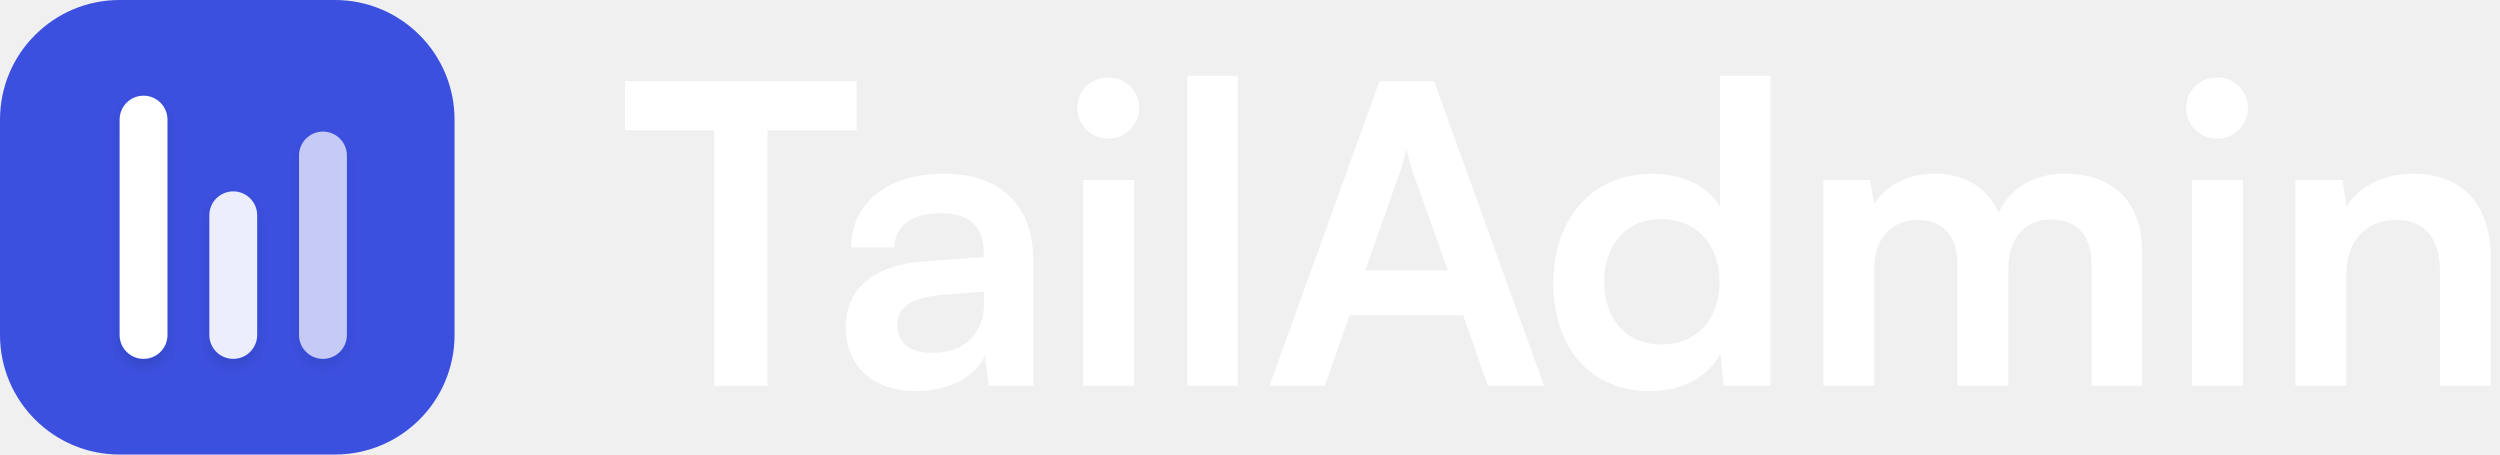
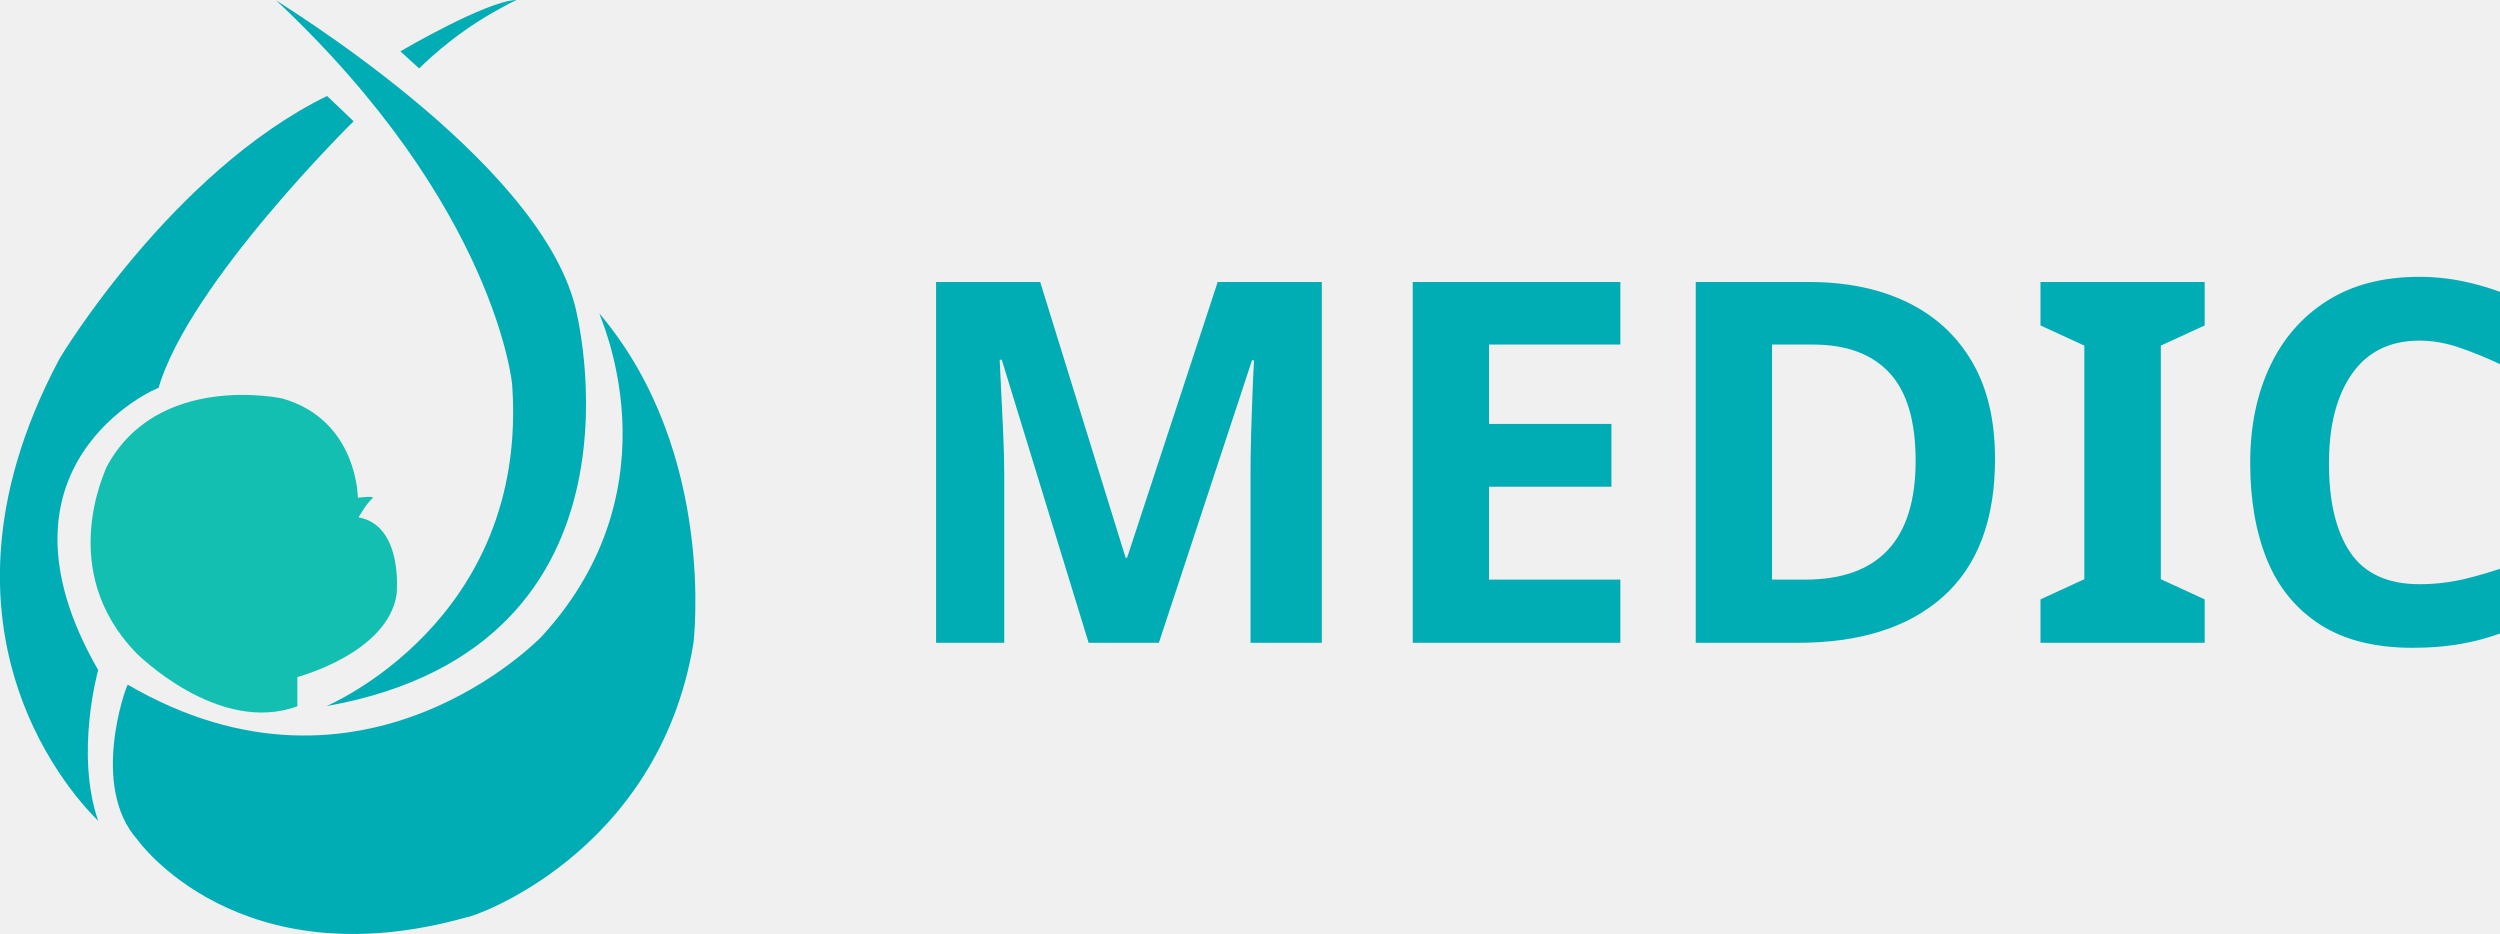
- <svg xmlns="http://www.w3.org/2000/svg" width="176" height="32" viewBox="0 0 176 32" fill="none">
-   <path d="M44 9.176H50.277V27.157H54.032V9.176H60.309V5.715H44V9.176Z" fill="white" />
-   <path d="M64.5 27.539C66.758 27.539 68.724 26.512 69.34 25.016L69.604 27.157H72.743V18.357C72.743 14.339 70.337 12.227 66.436 12.227C62.505 12.227 59.924 14.28 59.924 17.419H62.974C62.974 15.893 64.148 15.013 66.26 15.013C68.079 15.013 69.252 15.805 69.252 17.771V18.093L64.91 18.416C61.478 18.68 59.542 20.352 59.542 23.021C59.542 25.749 61.42 27.539 64.5 27.539ZM65.673 24.84C64.06 24.84 63.18 24.195 63.18 22.875C63.18 21.701 64.031 20.968 66.26 20.763L69.281 20.528V21.291C69.281 23.52 67.873 24.84 65.673 24.84Z" fill="white" />
-   <path d="M78.047 9.763C79.221 9.763 80.189 8.795 80.189 7.592C80.189 6.389 79.221 5.451 78.047 5.451C76.816 5.451 75.847 6.389 75.847 7.592C75.847 8.795 76.816 9.763 78.047 9.763ZM76.258 27.157H79.837V12.667H76.258V27.157Z" fill="white" />
-   <path d="M87.142 27.157V5.333H83.593V27.157H87.142Z" fill="white" />
-   <path d="M93.272 27.157L95.003 22.2H103.011L104.742 27.157H108.702L100.958 5.715H97.115L89.371 27.157H93.272ZM98.552 12.109C98.758 11.523 98.933 10.877 99.022 10.467C99.08 10.907 99.285 11.552 99.462 12.109L101.926 19.032H96.118L98.552 12.109Z" fill="white" />
-   <path d="M116.158 27.539C118.358 27.539 120.236 26.571 121.116 24.899L121.35 27.157H124.636V5.333H121.086V14.515C120.177 13.077 118.388 12.227 116.364 12.227C111.993 12.227 109.353 15.453 109.353 19.971C109.353 24.459 111.964 27.539 116.158 27.539ZM116.95 24.253C114.457 24.253 112.932 22.435 112.932 19.853C112.932 17.272 114.457 15.424 116.95 15.424C119.444 15.424 121.057 17.243 121.057 19.853C121.057 22.464 119.444 24.253 116.95 24.253Z" fill="white" />
-   <path d="M131.944 27.157V18.944C131.944 16.597 133.322 15.483 135.024 15.483C136.725 15.483 137.81 16.568 137.81 18.592V27.157H141.389V18.944C141.389 16.568 142.709 15.453 144.44 15.453C146.141 15.453 147.256 16.539 147.256 18.621V27.157H150.805V17.683C150.805 14.339 148.869 12.227 145.349 12.227C143.149 12.227 141.448 13.312 140.714 14.984C139.952 13.312 138.426 12.227 136.226 12.227C134.144 12.227 132.677 13.165 131.944 14.368L131.65 12.667H128.365V27.157H131.944Z" fill="white" />
-   <path d="M156.107 9.763C157.281 9.763 158.249 8.795 158.249 7.592C158.249 6.389 157.281 5.451 156.107 5.451C154.875 5.451 153.907 6.389 153.907 7.592C153.907 8.795 154.875 9.763 156.107 9.763ZM154.318 27.157H157.897V12.667H154.318V27.157Z" fill="white" />
-   <path d="M165.173 27.157V19.355C165.173 17.008 166.522 15.483 168.722 15.483C170.57 15.483 171.773 16.656 171.773 19.091V27.157H175.351V18.24C175.351 14.485 173.474 12.227 169.837 12.227C167.871 12.227 166.111 13.077 165.202 14.544L164.909 12.667H161.594V27.157H165.173Z" fill="white" />
-   <path d="M0 8.421C0 3.77 3.77 0 8.421 0H23.579C28.23 0 32 3.77 32 8.421V23.579C32 28.23 28.23 32 23.579 32H8.421C3.77 32 0 28.23 0 23.579V8.421Z" fill="#3C50E0" />
-   <g filter="url(#filter0_d_506_10589)">
-     <path d="M8.421 8.421C8.421 7.491 9.175 6.737 10.106 6.737V6.737C11.036 6.737 11.79 7.491 11.79 8.421V23.579C11.79 24.509 11.036 25.263 10.106 25.263V25.263C9.175 25.263 8.421 24.509 8.421 23.579V8.421Z" fill="white" />
+ <svg xmlns="http://www.w3.org/2000/svg" width="187.954" height="70.219" viewBox="0 0 187.954 70.219">
+   <g id="Group_269" data-name="Group 269" transform="translate(-375 -90)">
+     <g id="Group_119" data-name="Group 119" transform="translate(-441.635 -65.743)">
+       <path id="Path_43" data-name="Path 43" d="M5196.22-243.485c-.019-.031,2,1.9,2,1.9s-12.346,12.135-14.667,20.049c-.21,0-13.4,5.8-4.537,21.209,0,0-1.755,6.245,0,11.336.025-.048-14.493-13.045-2.891-34.771C5176.134-223.79,5184.542-237.776,5196.22-243.485Z" transform="translate(-4355 406.446)" fill="#00adb5" />
+       <path id="Path_44" data-name="Path 44" d="M5193.65-175.307c-.105.063-2.889,7.621.739,11.67,0,.012,7.585,10.67,24.8,5.8.105.106,14.333-4.573,16.989-20.576,0,0,1.792-14.342-7.07-24.8-.105,0,6.121,12.873-4.326,24.27C5224.765-178.926,5211.412-164.943,5193.65-175.307Z" transform="translate(-4367.41 382.524)" fill="#00adb5" />
+       <path id="Path_45" data-name="Path 45" d="M5226.509-208.17c.008-.023,15.185-6.341,13.961-24.107.025-.008-1.218-13.474-17.775-28.977-.163,0,19.673,11.822,22.51,23.046C5245.2-238.209,5251.983-212.722,5226.509-208.17Z" transform="translate(-4385.326 417)" fill="#00adb5" />
+       <path id="Path_46" data-name="Path 46" d="M5203.952-164.741s0-2.2,0-2.2,6.818-1.786,7.468-6.25c0-.162.487-5.195-2.922-5.763,0,.244.486-.893,1.136-1.461,0-.162-1.136,0-1.136,0s0-5.844-5.683-7.468c0,0-9.409-2.048-13.23,5.195,0,.162-3.815,7.711,2.273,13.961C5191.858-168.731,5197.981-162.55,5203.952-164.741Z" transform="translate(-4364.96 373.583)" fill="#13bfb1" />
+       <path id="Path_47" data-name="Path 47" d="M5243.572-255.205s6.475-3.808,8.729-3.859a27.638,27.638,0,0,0-7.32,5.145Z" transform="translate(-4396.834 414.807)" fill="#00adb5" />
+       <text id="MEDIC" transform="translate(883.589 204.07)" fill="#00adb5" font-size="38" font-family="Raleway-ExtraBold, Raleway" font-weight="800">
+         <tspan x="0" y="0">MEDIC</tspan>
+       </text>
+       <path id="Icon_metro-heartbeat" data-name="Icon metro-heartbeat" d="M10.555,10h1.9a.633.633,0,0,1-.062.066q-.031.028-.056.047l-.019.025L8.435,13.876a.392.392,0,0,1-.549,0L3.993,10.121A.589.589,0,0,1,3.862,10h2.3a.393.393,0,0,0,.246-.084.375.375,0,0,0,.14-.215l.437-1.753L8.173,12.1a.4.4,0,0,0,.143.206.39.39,0,0,0,.243.081.381.381,0,0,0,.237-.081A.4.4,0,0,0,8.94,12.1l.911-3.025.349.7a.374.374,0,0,0,.356.218Zm3.194-2.67A3.391,3.391,0,0,1,13.107,9.2H10.8l-.692-1.379a.376.376,0,0,0-.159-.168.4.4,0,0,0-.577.237l-.8,2.682L7.349,6.291A.392.392,0,0,0,7.2,6.085.4.4,0,0,0,6.956,6a.39.39,0,0,0-.381.3L5.852,9.2H3.213a3.391,3.391,0,0,1-.643-1.871A2.861,2.861,0,0,1,3.363,5.18a3,3,0,0,1,2.19-.774,2.486,2.486,0,0,1,.789.134A3.194,3.194,0,0,1,7.09,4.9q.346.228.6.427a5.753,5.753,0,0,1,.474.424,5.746,5.746,0,0,1,.474-.424q.25-.2.6-.427a3.194,3.194,0,0,1,.749-.362,2.486,2.486,0,0,1,.789-.134,3,3,0,0,1,2.19.774,2.861,2.861,0,0,1,.792,2.146Z" transform="translate(835.283 209.485)" fill="#00adb5" />
+     </g>
  </g>
-   <g opacity="0.9" filter="url(#filter1_d_506_10589)">
-     <path d="M14.737 15.158C14.737 14.227 15.491 13.473 16.421 13.473V13.473C17.351 13.473 18.105 14.227 18.105 15.158V23.579C18.105 24.509 17.351 25.263 16.421 25.263V25.263C15.491 25.263 14.737 24.509 14.737 23.579V15.158Z" fill="white" />
-   </g>
-   <g opacity="0.7" filter="url(#filter2_d_506_10589)">
-     <path d="M21.052 10.947C21.052 10.017 21.806 9.263 22.736 9.263V9.263C23.667 9.263 24.421 10.017 24.421 10.947V23.578C24.421 24.509 23.667 25.263 22.736 25.263V25.263C21.806 25.263 21.052 24.509 21.052 23.578V10.947Z" fill="white" />
-   </g>
-   <defs>
-     <filter id="filter0_d_506_10589" x="7.421" y="6.237" width="5.369" height="20.526" filterUnits="userSpaceOnUse" color-interpolation-filters="sRGB">
-       <feFlood flood-opacity="0" result="BackgroundImageFix" />
-       <feColorMatrix in="SourceAlpha" type="matrix" values="0 0 0 0 0 0 0 0 0 0 0 0 0 0 0 0 0 0 127 0" result="hardAlpha" />
-       <feOffset dy="0.5" />
-       <feGaussianBlur stdDeviation="0.5" />
-       <feComposite in2="hardAlpha" operator="out" />
-       <feColorMatrix type="matrix" values="0 0 0 0 0 0 0 0 0 0 0 0 0 0 0 0 0 0 0.12 0" />
-       <feBlend mode="normal" in2="BackgroundImageFix" result="effect1_dropShadow_506_10589" />
-       <feBlend mode="normal" in="SourceGraphic" in2="effect1_dropShadow_506_10589" result="shape" />
-     </filter>
-     <filter id="filter1_d_506_10589" x="13.737" y="12.973" width="5.369" height="13.79" filterUnits="userSpaceOnUse" color-interpolation-filters="sRGB">
-       <feFlood flood-opacity="0" result="BackgroundImageFix" />
-       <feColorMatrix in="SourceAlpha" type="matrix" values="0 0 0 0 0 0 0 0 0 0 0 0 0 0 0 0 0 0 127 0" result="hardAlpha" />
-       <feOffset dy="0.5" />
-       <feGaussianBlur stdDeviation="0.5" />
-       <feComposite in2="hardAlpha" operator="out" />
-       <feColorMatrix type="matrix" values="0 0 0 0 0 0 0 0 0 0 0 0 0 0 0 0 0 0 0.12 0" />
-       <feBlend mode="normal" in2="BackgroundImageFix" result="effect1_dropShadow_506_10589" />
-       <feBlend mode="normal" in="SourceGraphic" in2="effect1_dropShadow_506_10589" result="shape" />
-     </filter>
-     <filter id="filter2_d_506_10589" x="20.052" y="8.763" width="5.369" height="18" filterUnits="userSpaceOnUse" color-interpolation-filters="sRGB">
-       <feFlood flood-opacity="0" result="BackgroundImageFix" />
-       <feColorMatrix in="SourceAlpha" type="matrix" values="0 0 0 0 0 0 0 0 0 0 0 0 0 0 0 0 0 0 127 0" result="hardAlpha" />
-       <feOffset dy="0.5" />
-       <feGaussianBlur stdDeviation="0.5" />
-       <feComposite in2="hardAlpha" operator="out" />
-       <feColorMatrix type="matrix" values="0 0 0 0 0 0 0 0 0 0 0 0 0 0 0 0 0 0 0.12 0" />
-       <feBlend mode="normal" in2="BackgroundImageFix" result="effect1_dropShadow_506_10589" />
-       <feBlend mode="normal" in="SourceGraphic" in2="effect1_dropShadow_506_10589" result="shape" />
-     </filter>
-   </defs>
</svg>
